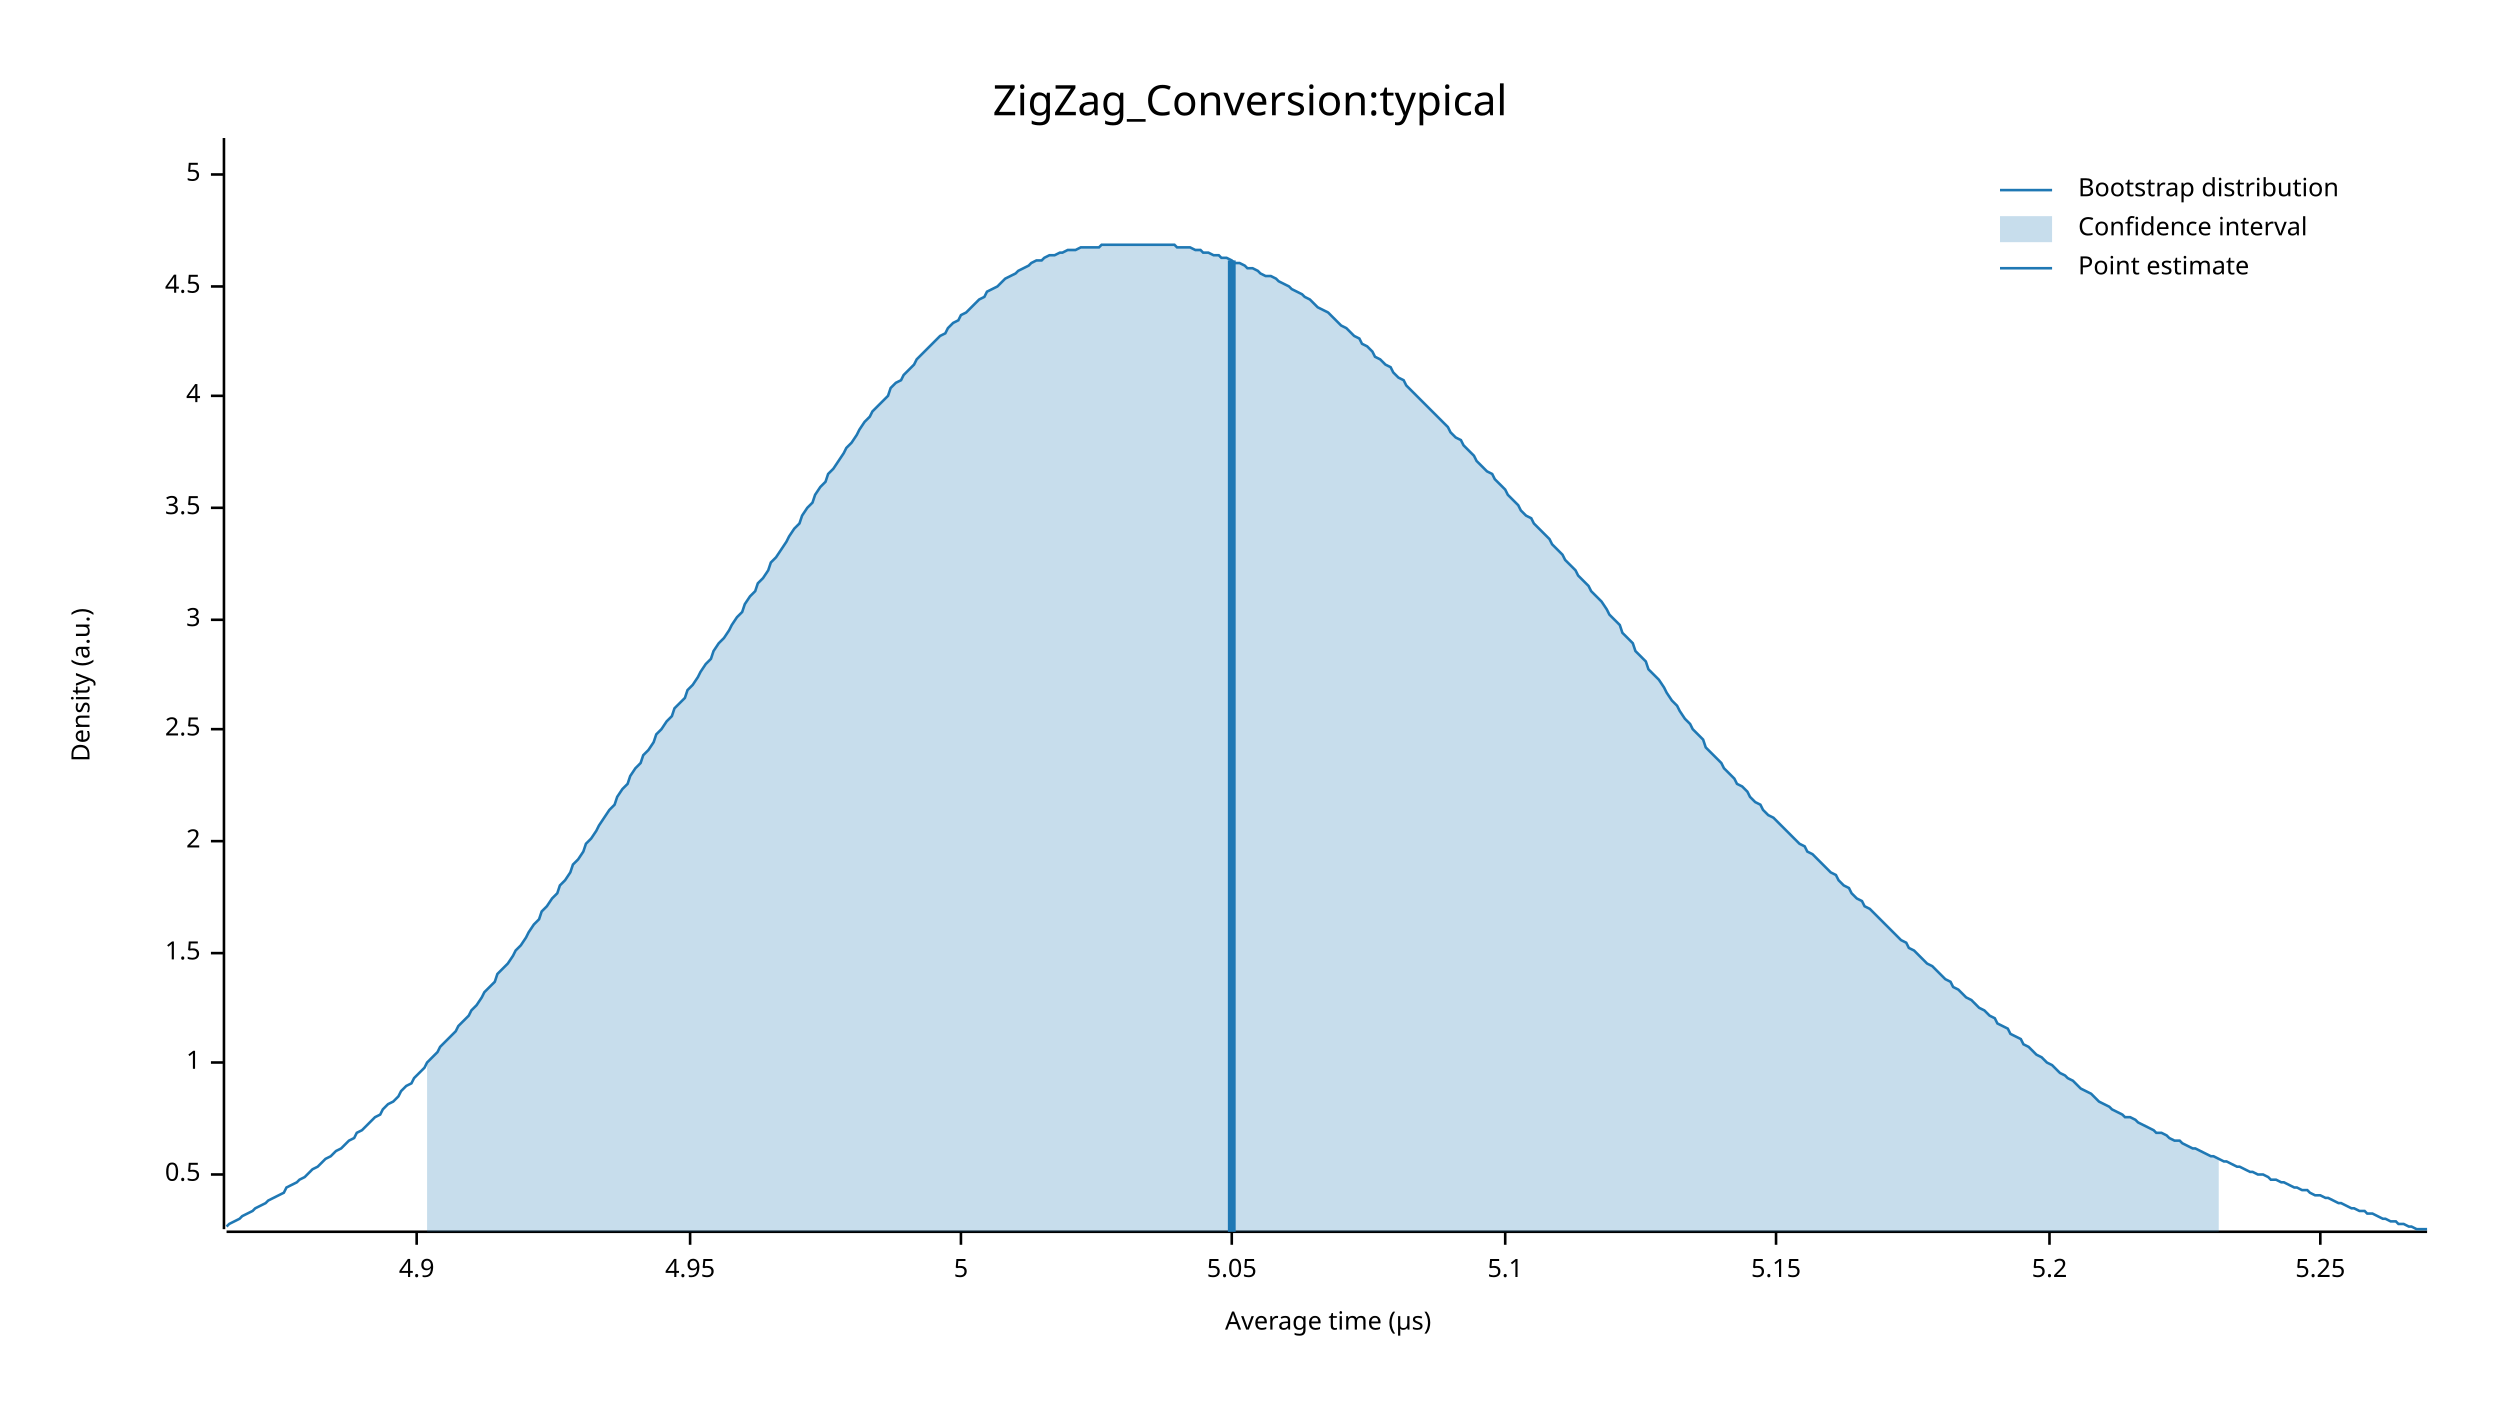
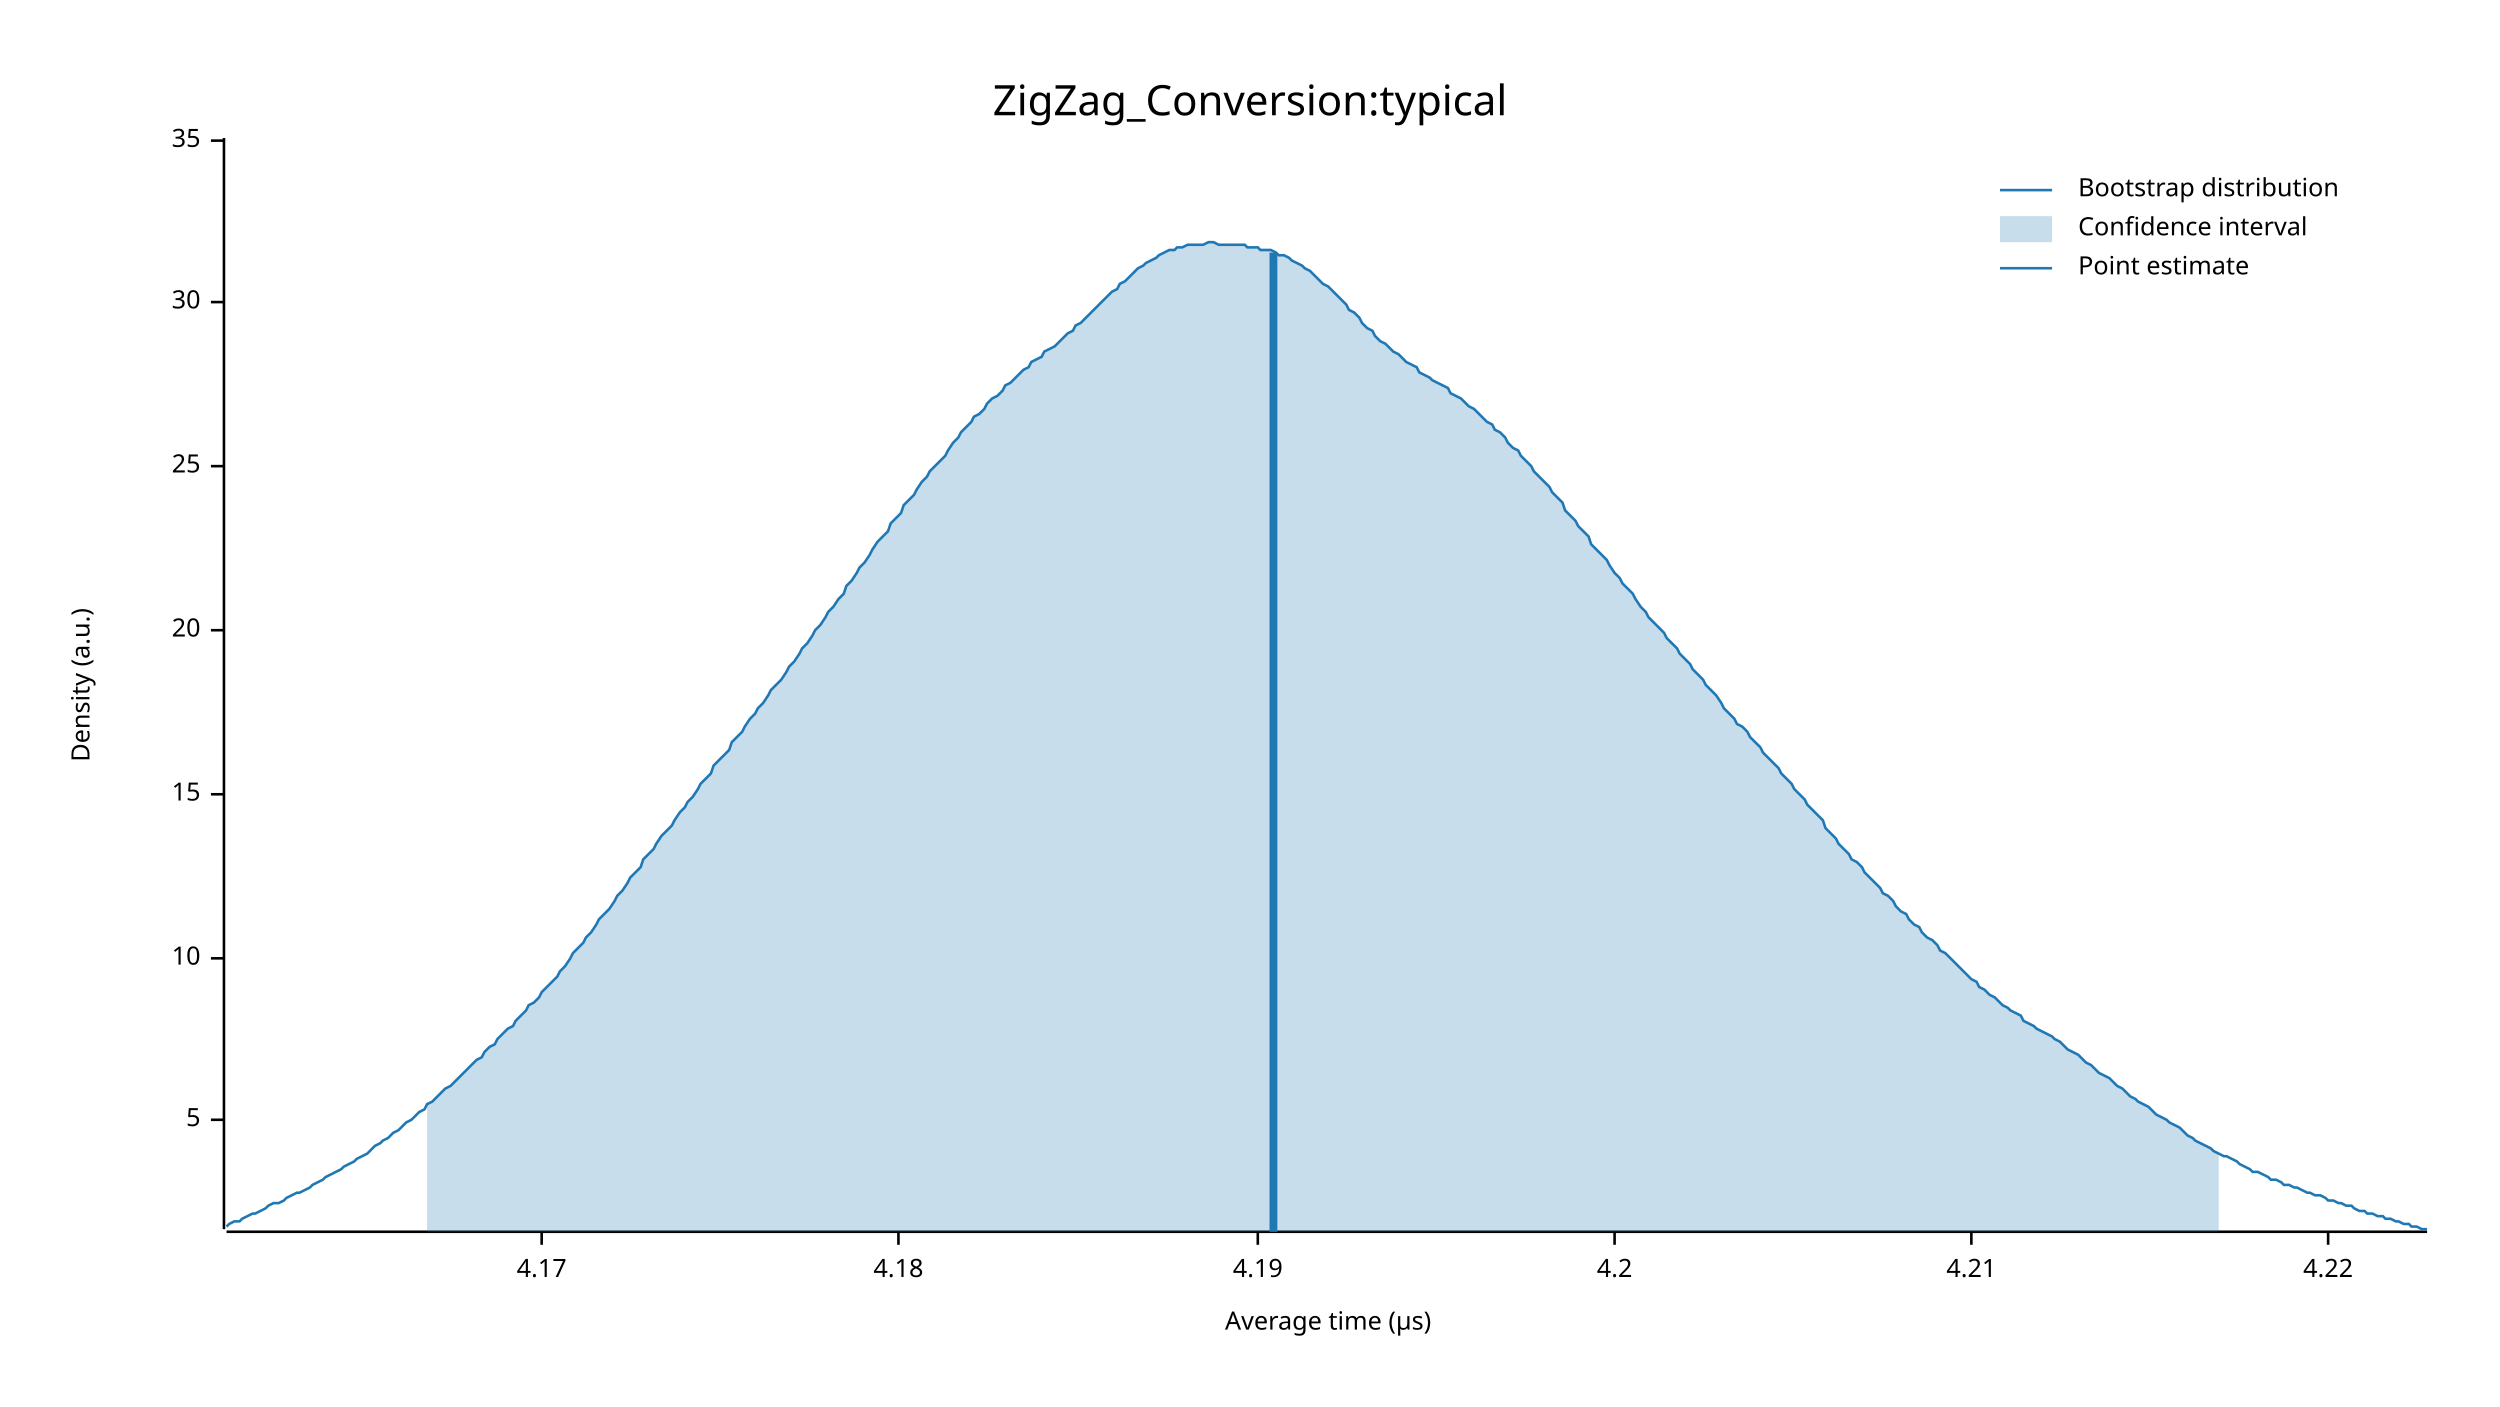
<svg xmlns="http://www.w3.org/2000/svg" width="960" height="540" viewBox="0 0 960 540">
  <text x="480" y="32" dy="0.76em" text-anchor="middle" font-family="sans-serif" font-size="16.129" opacity="1" fill="#000000">
ZigZag_Conversion:typical
</text>
  <text x="27" y="263" dy="0.76em" text-anchor="middle" font-family="sans-serif" font-size="9.677" opacity="1" fill="#000000" transform="rotate(270, 27, 263)">
Density (a.u.)
</text>
  <text x="510" y="513" dy="-0.5ex" text-anchor="middle" font-family="sans-serif" font-size="9.677" opacity="1" fill="#000000">
Average time (µs)
</text>
  <polyline fill="none" opacity="1" stroke="#000000" stroke-width="1" points="86,53 86,472 " />
-   <text x="77" y="451" dy="0.5ex" text-anchor="end" font-family="sans-serif" font-size="9.677" opacity="1" fill="#000000">
- 0.5
- </text>
-   <polyline fill="none" opacity="1" stroke="#000000" stroke-width="1" points="81,451 86,451 " />
-   <text x="77" y="408" dy="0.5ex" text-anchor="end" font-family="sans-serif" font-size="9.677" opacity="1" fill="#000000">
- 1
- </text>
-   <polyline fill="none" opacity="1" stroke="#000000" stroke-width="1" points="81,408 86,408 " />
-   <text x="77" y="366" dy="0.5ex" text-anchor="end" font-family="sans-serif" font-size="9.677" opacity="1" fill="#000000">
- 1.5
- </text>
-   <polyline fill="none" opacity="1" stroke="#000000" stroke-width="1" points="81,366 86,366 " />
-   <text x="77" y="323" dy="0.5ex" text-anchor="end" font-family="sans-serif" font-size="9.677" opacity="1" fill="#000000">
- 2
- </text>
-   <polyline fill="none" opacity="1" stroke="#000000" stroke-width="1" points="81,323 86,323 " />
-   <text x="77" y="280" dy="0.5ex" text-anchor="end" font-family="sans-serif" font-size="9.677" opacity="1" fill="#000000">
- 2.5
- </text>
-   <polyline fill="none" opacity="1" stroke="#000000" stroke-width="1" points="81,280 86,280 " />
-   <text x="77" y="238" dy="0.5ex" text-anchor="end" font-family="sans-serif" font-size="9.677" opacity="1" fill="#000000">
- 3
- </text>
-   <polyline fill="none" opacity="1" stroke="#000000" stroke-width="1" points="81,238 86,238 " />
-   <text x="77" y="195" dy="0.5ex" text-anchor="end" font-family="sans-serif" font-size="9.677" opacity="1" fill="#000000">
- 3.5
- </text>
-   <polyline fill="none" opacity="1" stroke="#000000" stroke-width="1" points="81,195 86,195 " />
-   <text x="77" y="152" dy="0.5ex" text-anchor="end" font-family="sans-serif" font-size="9.677" opacity="1" fill="#000000">
- 4
- </text>
-   <polyline fill="none" opacity="1" stroke="#000000" stroke-width="1" points="81,152 86,152 " />
-   <text x="77" y="110" dy="0.5ex" text-anchor="end" font-family="sans-serif" font-size="9.677" opacity="1" fill="#000000">
- 4.5
- </text>
-   <polyline fill="none" opacity="1" stroke="#000000" stroke-width="1" points="81,110 86,110 " />
-   <text x="77" y="67" dy="0.5ex" text-anchor="end" font-family="sans-serif" font-size="9.677" opacity="1" fill="#000000">
+   <text x="77" y="430" dy="0.5ex" text-anchor="end" font-family="sans-serif" font-size="9.677" opacity="1" fill="#000000">
5
</text>
-   <polyline fill="none" opacity="1" stroke="#000000" stroke-width="1" points="81,67 86,67 " />
+   <polyline fill="none" opacity="1" stroke="#000000" stroke-width="1" points="81,430 86,430 " />
+   <text x="77" y="368" dy="0.5ex" text-anchor="end" font-family="sans-serif" font-size="9.677" opacity="1" fill="#000000">
+ 10
+ </text>
+   <polyline fill="none" opacity="1" stroke="#000000" stroke-width="1" points="81,368 86,368 " />
+   <text x="77" y="305" dy="0.5ex" text-anchor="end" font-family="sans-serif" font-size="9.677" opacity="1" fill="#000000">
+ 15
+ </text>
+   <polyline fill="none" opacity="1" stroke="#000000" stroke-width="1" points="81,305 86,305 " />
+   <text x="77" y="242" dy="0.5ex" text-anchor="end" font-family="sans-serif" font-size="9.677" opacity="1" fill="#000000">
+ 20
+ </text>
+   <polyline fill="none" opacity="1" stroke="#000000" stroke-width="1" points="81,242 86,242 " />
+   <text x="77" y="179" dy="0.5ex" text-anchor="end" font-family="sans-serif" font-size="9.677" opacity="1" fill="#000000">
+ 25
+ </text>
+   <polyline fill="none" opacity="1" stroke="#000000" stroke-width="1" points="81,179 86,179 " />
+   <text x="77" y="116" dy="0.5ex" text-anchor="end" font-family="sans-serif" font-size="9.677" opacity="1" fill="#000000">
+ 30
+ </text>
+   <polyline fill="none" opacity="1" stroke="#000000" stroke-width="1" points="81,116 86,116 " />
+   <text x="77" y="54" dy="0.5ex" text-anchor="end" font-family="sans-serif" font-size="9.677" opacity="1" fill="#000000">
+ 35
+ </text>
+   <polyline fill="none" opacity="1" stroke="#000000" stroke-width="1" points="81,54 86,54 " />
  <polyline fill="none" opacity="1" stroke="#000000" stroke-width="1" points="87,473 932,473 " />
-   <text x="160" y="483" dy="0.76em" text-anchor="middle" font-family="sans-serif" font-size="9.677" opacity="1" fill="#000000">
- 4.9
+   <text x="208" y="483" dy="0.76em" text-anchor="middle" font-family="sans-serif" font-size="9.677" opacity="1" fill="#000000">
+ 4.17
</text>
-   <polyline fill="none" opacity="1" stroke="#000000" stroke-width="1" points="160,473 160,478 " />
-   <text x="265" y="483" dy="0.76em" text-anchor="middle" font-family="sans-serif" font-size="9.677" opacity="1" fill="#000000">
- 4.95
+   <polyline fill="none" opacity="1" stroke="#000000" stroke-width="1" points="208,473 208,478 " />
+   <text x="345" y="483" dy="0.76em" text-anchor="middle" font-family="sans-serif" font-size="9.677" opacity="1" fill="#000000">
+ 4.18
</text>
-   <polyline fill="none" opacity="1" stroke="#000000" stroke-width="1" points="265,473 265,478 " />
-   <text x="369" y="483" dy="0.76em" text-anchor="middle" font-family="sans-serif" font-size="9.677" opacity="1" fill="#000000">
- 5
+   <polyline fill="none" opacity="1" stroke="#000000" stroke-width="1" points="345,473 345,478 " />
+   <text x="483" y="483" dy="0.76em" text-anchor="middle" font-family="sans-serif" font-size="9.677" opacity="1" fill="#000000">
+ 4.19
</text>
-   <polyline fill="none" opacity="1" stroke="#000000" stroke-width="1" points="369,473 369,478 " />
-   <text x="473" y="483" dy="0.76em" text-anchor="middle" font-family="sans-serif" font-size="9.677" opacity="1" fill="#000000">
- 5.05
+   <polyline fill="none" opacity="1" stroke="#000000" stroke-width="1" points="483,473 483,478 " />
+   <text x="620" y="483" dy="0.76em" text-anchor="middle" font-family="sans-serif" font-size="9.677" opacity="1" fill="#000000">
+ 4.2
</text>
-   <polyline fill="none" opacity="1" stroke="#000000" stroke-width="1" points="473,473 473,478 " />
-   <text x="578" y="483" dy="0.76em" text-anchor="middle" font-family="sans-serif" font-size="9.677" opacity="1" fill="#000000">
- 5.1
+   <polyline fill="none" opacity="1" stroke="#000000" stroke-width="1" points="620,473 620,478 " />
+   <text x="757" y="483" dy="0.76em" text-anchor="middle" font-family="sans-serif" font-size="9.677" opacity="1" fill="#000000">
+ 4.21
</text>
-   <polyline fill="none" opacity="1" stroke="#000000" stroke-width="1" points="578,473 578,478 " />
-   <text x="682" y="483" dy="0.76em" text-anchor="middle" font-family="sans-serif" font-size="9.677" opacity="1" fill="#000000">
- 5.15
+   <polyline fill="none" opacity="1" stroke="#000000" stroke-width="1" points="757,473 757,478 " />
+   <text x="894" y="483" dy="0.76em" text-anchor="middle" font-family="sans-serif" font-size="9.677" opacity="1" fill="#000000">
+ 4.22
</text>
-   <polyline fill="none" opacity="1" stroke="#000000" stroke-width="1" points="682,473 682,478 " />
-   <text x="787" y="483" dy="0.76em" text-anchor="middle" font-family="sans-serif" font-size="9.677" opacity="1" fill="#000000">
- 5.2
- </text>
-   <polyline fill="none" opacity="1" stroke="#000000" stroke-width="1" points="787,473 787,478 " />
-   <text x="891" y="483" dy="0.76em" text-anchor="middle" font-family="sans-serif" font-size="9.677" opacity="1" fill="#000000">
- 5.25
- </text>
-   <polyline fill="none" opacity="1" stroke="#000000" stroke-width="1" points="891,473 891,478 " />
-   <polyline fill="none" opacity="1" stroke="#1F78B4" stroke-width="1" points="87,471 88,470 90,469 92,468 93,467 95,466 97,465 98,464 100,463 102,462 103,461 105,460 107,459 109,458 110,456 112,455 114,454 115,453 117,452 119,450 120,449 122,448 124,446 125,445 127,444 129,442 131,441 132,440 134,438 136,437 137,435 139,434 141,432 142,431 144,429 146,428 147,426 149,424 151,423 153,421 154,419 156,417 158,416 159,414 161,412 163,410 164,408 166,406 168,404 169,402 171,400 173,398 175,396 176,394 178,392 180,390 181,388 183,386 185,383 186,381 188,379 190,377 191,374 193,372 195,370 197,367 198,365 200,363 202,360 203,358 205,355 207,353 208,350 210,348 212,345 214,343 215,340 217,338 219,335 220,332 222,330 224,327 225,324 227,322 229,319 230,317 232,314 234,311 236,309 237,306 239,303 241,301 242,298 244,295 246,293 247,290 249,288 251,285 252,282 254,280 256,277 258,275 259,272 261,270 263,268 264,265 266,263 268,260 269,258 271,255 273,253 274,250 276,247 278,245 280,242 281,240 283,237 285,235 286,232 288,229 290,227 291,224 293,222 295,219 296,216 298,214 300,211 302,208 303,206 305,203 307,201 308,198 310,195 312,193 313,190 315,187 317,185 318,182 320,180 322,177 324,174 325,172 327,170 329,167 330,165 332,162 334,160 335,158 337,156 339,154 341,152 342,149 344,147 346,146 347,144 349,142 351,140 352,138 354,136 356,134 357,133 359,131 361,129 363,128 364,126 366,124 368,123 369,121 371,120 373,118 374,117 376,115 378,114 379,112 381,111 383,110 385,108 386,107 388,106 390,105 391,104 393,103 395,102 396,101 398,100 400,100 401,99 403,98 405,98 407,97 408,97 410,96 412,96 413,96 415,95 417,95 418,95 420,95 422,95 423,94 425,94 427,94 429,94 430,94 432,94 434,94 435,94 437,94 439,94 440,94 442,94 444,94 445,94 447,94 449,94 451,94 452,95 454,95 456,95 457,95 459,96 461,96 462,97 464,97 466,98 468,98 469,99 471,99 473,100 474,101 476,101 478,102 479,103 481,103 483,104 484,105 486,106 488,106 490,107 491,108 493,109 495,110 496,111 498,112 500,113 501,114 503,115 505,117 506,118 508,119 510,120 512,122 513,123 515,125 517,126 518,127 520,129 522,130 523,132 525,133 527,135 528,137 530,138 532,140 534,141 535,143 537,145 539,146 540,148 542,150 544,152 545,153 547,155 549,157 550,158 552,160 554,162 556,164 557,166 559,168 561,169 562,171 564,173 566,175 567,177 569,179 571,181 573,182 574,184 576,186 578,188 579,190 581,192 583,194 584,196 586,198 588,199 589,201 591,203 593,205 595,207 596,209 598,211 600,213 601,215 603,217 605,219 606,221 608,223 610,225 611,227 613,229 615,231 617,234 618,236 620,238 622,240 623,243 625,245 627,247 628,250 630,252 632,254 633,257 635,259 637,261 639,264 640,266 642,269 644,271 645,273 647,276 649,278 650,280 652,282 654,284 655,287 657,289 659,291 661,293 662,295 664,297 666,299 667,301 669,302 671,304 672,306 674,308 676,309 677,311 679,313 681,314 683,316 684,317 686,319 688,321 689,322 691,324 693,325 694,327 696,328 698,330 700,332 701,333 703,335 705,336 706,338 708,340 710,341 711,343 713,345 715,346 716,348 718,349 720,351 722,353 723,354 725,356 727,358 728,359 730,361 732,362 733,364 735,365 737,367 738,368 740,370 742,371 744,373 745,374 747,376 749,377 750,379 752,380 754,382 755,383 757,384 759,386 760,387 762,388 764,390 766,391 767,393 769,394 771,395 772,397 774,398 776,399 777,401 779,402 781,404 782,405 784,406 786,408 788,409 789,410 791,412 793,413 794,414 796,415 798,417 799,418 801,419 803,420 804,421 806,423 808,424 810,425 811,426 813,427 815,428 816,429 818,429 820,430 821,431 823,432 825,433 827,434 828,435 830,435 832,436 833,437 835,438 837,438 838,439 840,440 842,441 843,441 845,442 847,443 849,444 850,444 852,445 854,446 855,446 857,447 859,448 860,448 862,449 864,450 865,450 867,451 869,451 871,452 872,453 874,453 876,454 877,454 879,455 881,456 882,456 884,457 886,457 887,458 889,459 891,459 893,460 894,460 896,461 898,462 899,462 901,463 903,464 904,464 906,465 908,465 909,466 911,466 913,467 915,468 916,468 918,469 920,469 921,470 923,470 925,471 926,471 928,472 930,472 932,472 " />
-   <polygon opacity="0.25" fill="#1F78B4" points="164,408 166,406 168,404 169,402 171,400 173,398 175,396 176,394 178,392 180,390 181,388 183,386 185,383 186,381 188,379 190,377 191,374 193,372 195,370 197,367 198,365 200,363 202,360 203,358 205,355 207,353 208,350 210,348 212,345 214,343 215,340 217,338 219,335 220,332 222,330 224,327 225,324 227,322 229,319 230,317 232,314 234,311 236,309 237,306 239,303 241,301 242,298 244,295 246,293 247,290 249,288 251,285 252,282 254,280 256,277 258,275 259,272 261,270 263,268 264,265 266,263 268,260 269,258 271,255 273,253 274,250 276,247 278,245 280,242 281,240 283,237 285,235 286,232 288,229 290,227 291,224 293,222 295,219 296,216 298,214 300,211 302,208 303,206 305,203 307,201 308,198 310,195 312,193 313,190 315,187 317,185 318,182 320,180 322,177 324,174 325,172 327,170 329,167 330,165 332,162 334,160 335,158 337,156 339,154 341,152 342,149 344,147 346,146 347,144 349,142 351,140 352,138 354,136 356,134 357,133 359,131 361,129 363,128 364,126 366,124 368,123 369,121 371,120 373,118 374,117 376,115 378,114 379,112 381,111 383,110 385,108 386,107 388,106 390,105 391,104 393,103 395,102 396,101 398,100 400,100 401,99 403,98 405,98 407,97 408,97 410,96 412,96 413,96 415,95 417,95 418,95 420,95 422,95 423,94 425,94 427,94 429,94 430,94 432,94 434,94 435,94 437,94 439,94 440,94 442,94 444,94 445,94 447,94 449,94 451,94 452,95 454,95 456,95 457,95 459,96 461,96 462,97 464,97 466,98 468,98 469,99 471,99 473,100 474,101 476,101 478,102 479,103 481,103 483,104 484,105 486,106 488,106 490,107 491,108 493,109 495,110 496,111 498,112 500,113 501,114 503,115 505,117 506,118 508,119 510,120 512,122 513,123 515,125 517,126 518,127 520,129 522,130 523,132 525,133 527,135 528,137 530,138 532,140 534,141 535,143 537,145 539,146 540,148 542,150 544,152 545,153 547,155 549,157 550,158 552,160 554,162 556,164 557,166 559,168 561,169 562,171 564,173 566,175 567,177 569,179 571,181 573,182 574,184 576,186 578,188 579,190 581,192 583,194 584,196 586,198 588,199 589,201 591,203 593,205 595,207 596,209 598,211 600,213 601,215 603,217 605,219 606,221 608,223 610,225 611,227 613,229 615,231 617,234 618,236 620,238 622,240 623,243 625,245 627,247 628,250 630,252 632,254 633,257 635,259 637,261 639,264 640,266 642,269 644,271 645,273 647,276 649,278 650,280 652,282 654,284 655,287 657,289 659,291 661,293 662,295 664,297 666,299 667,301 669,302 671,304 672,306 674,308 676,309 677,311 679,313 681,314 683,316 684,317 686,319 688,321 689,322 691,324 693,325 694,327 696,328 698,330 700,332 701,333 703,335 705,336 706,338 708,340 710,341 711,343 713,345 715,346 716,348 718,349 720,351 722,353 723,354 725,356 727,358 728,359 730,361 732,362 733,364 735,365 737,367 738,368 740,370 742,371 744,373 745,374 747,376 749,377 750,379 752,380 754,382 755,383 757,384 759,386 760,387 762,388 764,390 766,391 767,393 769,394 771,395 772,397 774,398 776,399 777,401 779,402 781,404 782,405 784,406 786,408 788,409 789,410 791,412 793,413 794,414 796,415 798,417 799,418 801,419 803,420 804,421 806,423 808,424 810,425 811,426 813,427 815,428 816,429 818,429 820,430 821,431 823,432 825,433 827,434 828,435 830,435 832,436 833,437 835,438 837,438 838,439 840,440 842,441 843,441 845,442 847,443 849,444 850,444 852,445 852,473 164,473 " />
-   <polyline fill="none" opacity="1" stroke="#1F78B4" stroke-width="3" points="473,473 473,100 " />
+   <polyline fill="none" opacity="1" stroke="#000000" stroke-width="1" points="894,473 894,478 " />
+   <polyline fill="none" opacity="1" stroke="#1F78B4" stroke-width="1" points="87,471 88,470 90,469 92,469 93,468 95,467 97,466 98,466 100,465 102,464 103,463 105,462 107,462 109,461 110,460 112,459 114,458 115,458 117,457 119,456 120,455 122,454 124,453 125,452 127,451 129,450 131,449 132,448 134,447 136,446 137,445 139,444 141,443 142,442 144,440 146,439 147,438 149,437 151,435 153,434 154,433 156,431 158,430 159,429 161,427 163,426 164,424 166,423 168,421 169,420 171,418 173,417 175,415 176,414 178,412 180,410 181,409 183,407 185,406 186,404 188,402 190,401 191,399 193,397 195,395 197,394 198,392 200,390 202,388 203,386 205,385 207,383 208,381 210,379 212,377 214,375 215,373 217,371 219,368 220,366 222,364 224,362 225,360 227,358 229,355 230,353 232,351 234,349 236,346 237,344 239,342 241,339 242,337 244,335 246,333 247,330 249,328 251,326 252,324 254,321 256,319 258,317 259,315 261,312 263,310 264,308 266,306 268,303 269,301 271,299 273,297 274,294 276,292 278,290 280,288 281,285 283,283 285,281 286,279 288,276 290,274 291,272 293,270 295,267 296,265 298,263 300,261 302,258 303,256 305,254 307,251 308,249 310,247 312,244 313,242 315,240 317,237 318,235 320,233 322,230 324,228 325,225 327,223 329,220 330,218 332,216 334,213 335,211 337,208 339,206 341,204 342,201 344,199 346,197 347,194 349,192 351,190 352,188 354,185 356,183 357,181 359,179 361,177 363,175 364,173 366,170 368,168 369,166 371,164 373,162 374,160 376,159 378,157 379,155 381,153 383,152 385,150 386,148 388,147 390,145 391,144 393,142 395,141 396,139 398,138 400,137 401,135 403,134 405,133 407,131 408,130 410,128 412,127 413,125 415,124 417,122 418,121 420,119 422,117 423,116 425,114 427,112 429,111 430,109 432,108 434,106 435,105 437,103 439,102 440,101 442,100 444,99 445,98 447,97 449,96 451,96 452,95 454,95 456,94 457,94 459,94 461,94 462,94 464,93 466,93 468,94 469,94 471,94 473,94 474,94 476,94 478,94 479,95 481,95 483,95 484,96 486,96 488,96 490,97 491,98 493,98 495,99 496,100 498,101 500,102 501,103 503,104 505,106 506,107 508,109 510,110 512,112 513,113 515,115 517,117 518,119 520,120 522,122 523,124 525,126 527,127 528,129 530,131 532,132 534,134 535,135 537,136 539,138 540,139 542,140 544,141 545,143 547,144 549,145 550,146 552,147 554,148 556,149 557,151 559,152 561,153 562,154 564,156 566,157 567,158 569,160 571,162 573,163 574,165 576,166 578,168 579,170 581,172 583,173 584,175 586,177 588,179 589,181 591,183 593,185 595,187 596,189 598,191 600,193 601,196 603,198 605,200 606,202 608,204 610,206 611,209 613,211 615,213 617,215 618,217 620,220 622,222 623,224 625,226 627,228 628,230 630,233 632,235 633,237 635,239 637,241 639,243 640,245 642,247 644,249 645,251 647,253 649,255 650,257 652,259 654,261 655,263 657,265 659,267 661,270 662,272 664,274 666,276 667,278 669,279 671,281 672,283 674,285 676,287 677,289 679,291 681,293 683,295 684,297 686,299 688,301 689,303 691,305 693,307 694,309 696,311 698,313 700,315 701,318 703,320 705,322 706,324 708,326 710,328 711,330 713,331 715,333 716,335 718,337 720,339 722,341 723,343 725,344 727,346 728,348 730,350 732,351 733,353 735,355 737,356 738,358 740,360 742,361 744,363 745,365 747,366 749,368 750,369 752,371 754,373 755,374 757,376 759,377 760,379 762,380 764,382 766,383 767,384 769,386 771,387 772,388 774,389 776,390 777,392 779,393 781,394 782,395 784,396 786,397 788,398 789,399 791,400 793,402 794,403 796,404 798,405 799,406 801,408 803,409 804,410 806,412 808,413 810,414 811,415 813,417 815,418 816,419 818,421 820,422 821,423 823,424 825,425 827,427 828,428 830,429 832,430 833,431 835,432 837,433 838,434 840,436 842,437 843,438 845,439 847,440 849,441 850,442 852,443 854,444 855,444 857,445 859,446 860,447 862,448 864,449 865,450 867,450 869,451 871,452 872,453 874,453 876,454 877,455 879,455 881,456 882,456 884,457 886,458 887,458 889,459 891,459 893,460 894,461 896,461 898,462 899,462 901,463 903,463 904,464 906,465 908,465 909,466 911,466 913,467 915,467 916,468 918,468 920,469 921,469 923,470 925,470 926,471 928,471 930,472 932,472 " />
+   <polygon opacity="0.25" fill="#1F78B4" points="164,424 166,423 168,421 169,420 171,418 173,417 175,415 176,414 178,412 180,410 181,409 183,407 185,406 186,404 188,402 190,401 191,399 193,397 195,395 197,394 198,392 200,390 202,388 203,386 205,385 207,383 208,381 210,379 212,377 214,375 215,373 217,371 219,368 220,366 222,364 224,362 225,360 227,358 229,355 230,353 232,351 234,349 236,346 237,344 239,342 241,339 242,337 244,335 246,333 247,330 249,328 251,326 252,324 254,321 256,319 258,317 259,315 261,312 263,310 264,308 266,306 268,303 269,301 271,299 273,297 274,294 276,292 278,290 280,288 281,285 283,283 285,281 286,279 288,276 290,274 291,272 293,270 295,267 296,265 298,263 300,261 302,258 303,256 305,254 307,251 308,249 310,247 312,244 313,242 315,240 317,237 318,235 320,233 322,230 324,228 325,225 327,223 329,220 330,218 332,216 334,213 335,211 337,208 339,206 341,204 342,201 344,199 346,197 347,194 349,192 351,190 352,188 354,185 356,183 357,181 359,179 361,177 363,175 364,173 366,170 368,168 369,166 371,164 373,162 374,160 376,159 378,157 379,155 381,153 383,152 385,150 386,148 388,147 390,145 391,144 393,142 395,141 396,139 398,138 400,137 401,135 403,134 405,133 407,131 408,130 410,128 412,127 413,125 415,124 417,122 418,121 420,119 422,117 423,116 425,114 427,112 429,111 430,109 432,108 434,106 435,105 437,103 439,102 440,101 442,100 444,99 445,98 447,97 449,96 451,96 452,95 454,95 456,94 457,94 459,94 461,94 462,94 464,93 466,93 468,94 469,94 471,94 473,94 474,94 476,94 478,94 479,95 481,95 483,95 484,96 486,96 488,96 490,97 491,98 493,98 495,99 496,100 498,101 500,102 501,103 503,104 505,106 506,107 508,109 510,110 512,112 513,113 515,115 517,117 518,119 520,120 522,122 523,124 525,126 527,127 528,129 530,131 532,132 534,134 535,135 537,136 539,138 540,139 542,140 544,141 545,143 547,144 549,145 550,146 552,147 554,148 556,149 557,151 559,152 561,153 562,154 564,156 566,157 567,158 569,160 571,162 573,163 574,165 576,166 578,168 579,170 581,172 583,173 584,175 586,177 588,179 589,181 591,183 593,185 595,187 596,189 598,191 600,193 601,196 603,198 605,200 606,202 608,204 610,206 611,209 613,211 615,213 617,215 618,217 620,220 622,222 623,224 625,226 627,228 628,230 630,233 632,235 633,237 635,239 637,241 639,243 640,245 642,247 644,249 645,251 647,253 649,255 650,257 652,259 654,261 655,263 657,265 659,267 661,270 662,272 664,274 666,276 667,278 669,279 671,281 672,283 674,285 676,287 677,289 679,291 681,293 683,295 684,297 686,299 688,301 689,303 691,305 693,307 694,309 696,311 698,313 700,315 701,318 703,320 705,322 706,324 708,326 710,328 711,330 713,331 715,333 716,335 718,337 720,339 722,341 723,343 725,344 727,346 728,348 730,350 732,351 733,353 735,355 737,356 738,358 740,360 742,361 744,363 745,365 747,366 749,368 750,369 752,371 754,373 755,374 757,376 759,377 760,379 762,380 764,382 766,383 767,384 769,386 771,387 772,388 774,389 776,390 777,392 779,393 781,394 782,395 784,396 786,397 788,398 789,399 791,400 793,402 794,403 796,404 798,405 799,406 801,408 803,409 804,410 806,412 808,413 810,414 811,415 813,417 815,418 816,419 818,421 820,422 821,423 823,424 825,425 827,427 828,428 830,429 832,430 833,431 835,432 837,433 838,434 840,436 842,437 843,438 845,439 847,440 849,441 850,442 852,443 852,473 164,473 " />
+   <polyline fill="none" opacity="1" stroke="#1F78B4" stroke-width="3" points="489,473 489,97 " />
  <text x="798" y="68" dy="0.76em" text-anchor="start" font-family="sans-serif" font-size="9.677" opacity="1" fill="#000000">
Bootstrap distribution
</text>
  <text x="798" y="83" dy="0.76em" text-anchor="start" font-family="sans-serif" font-size="9.677" opacity="1" fill="#000000">
Confidence interval
</text>
  <text x="798" y="98" dy="0.76em" text-anchor="start" font-family="sans-serif" font-size="9.677" opacity="1" fill="#000000">
Point estimate
</text>
  <polyline fill="none" opacity="1" stroke="#1F78B4" stroke-width="1" points="768,73 788,73 " />
  <rect x="768" y="83" width="20" height="10" opacity="0.25" fill="#1F78B4" stroke="none" />
  <polyline fill="none" opacity="1" stroke="#1F78B4" stroke-width="1" points="768,103 788,103 " />
</svg>
